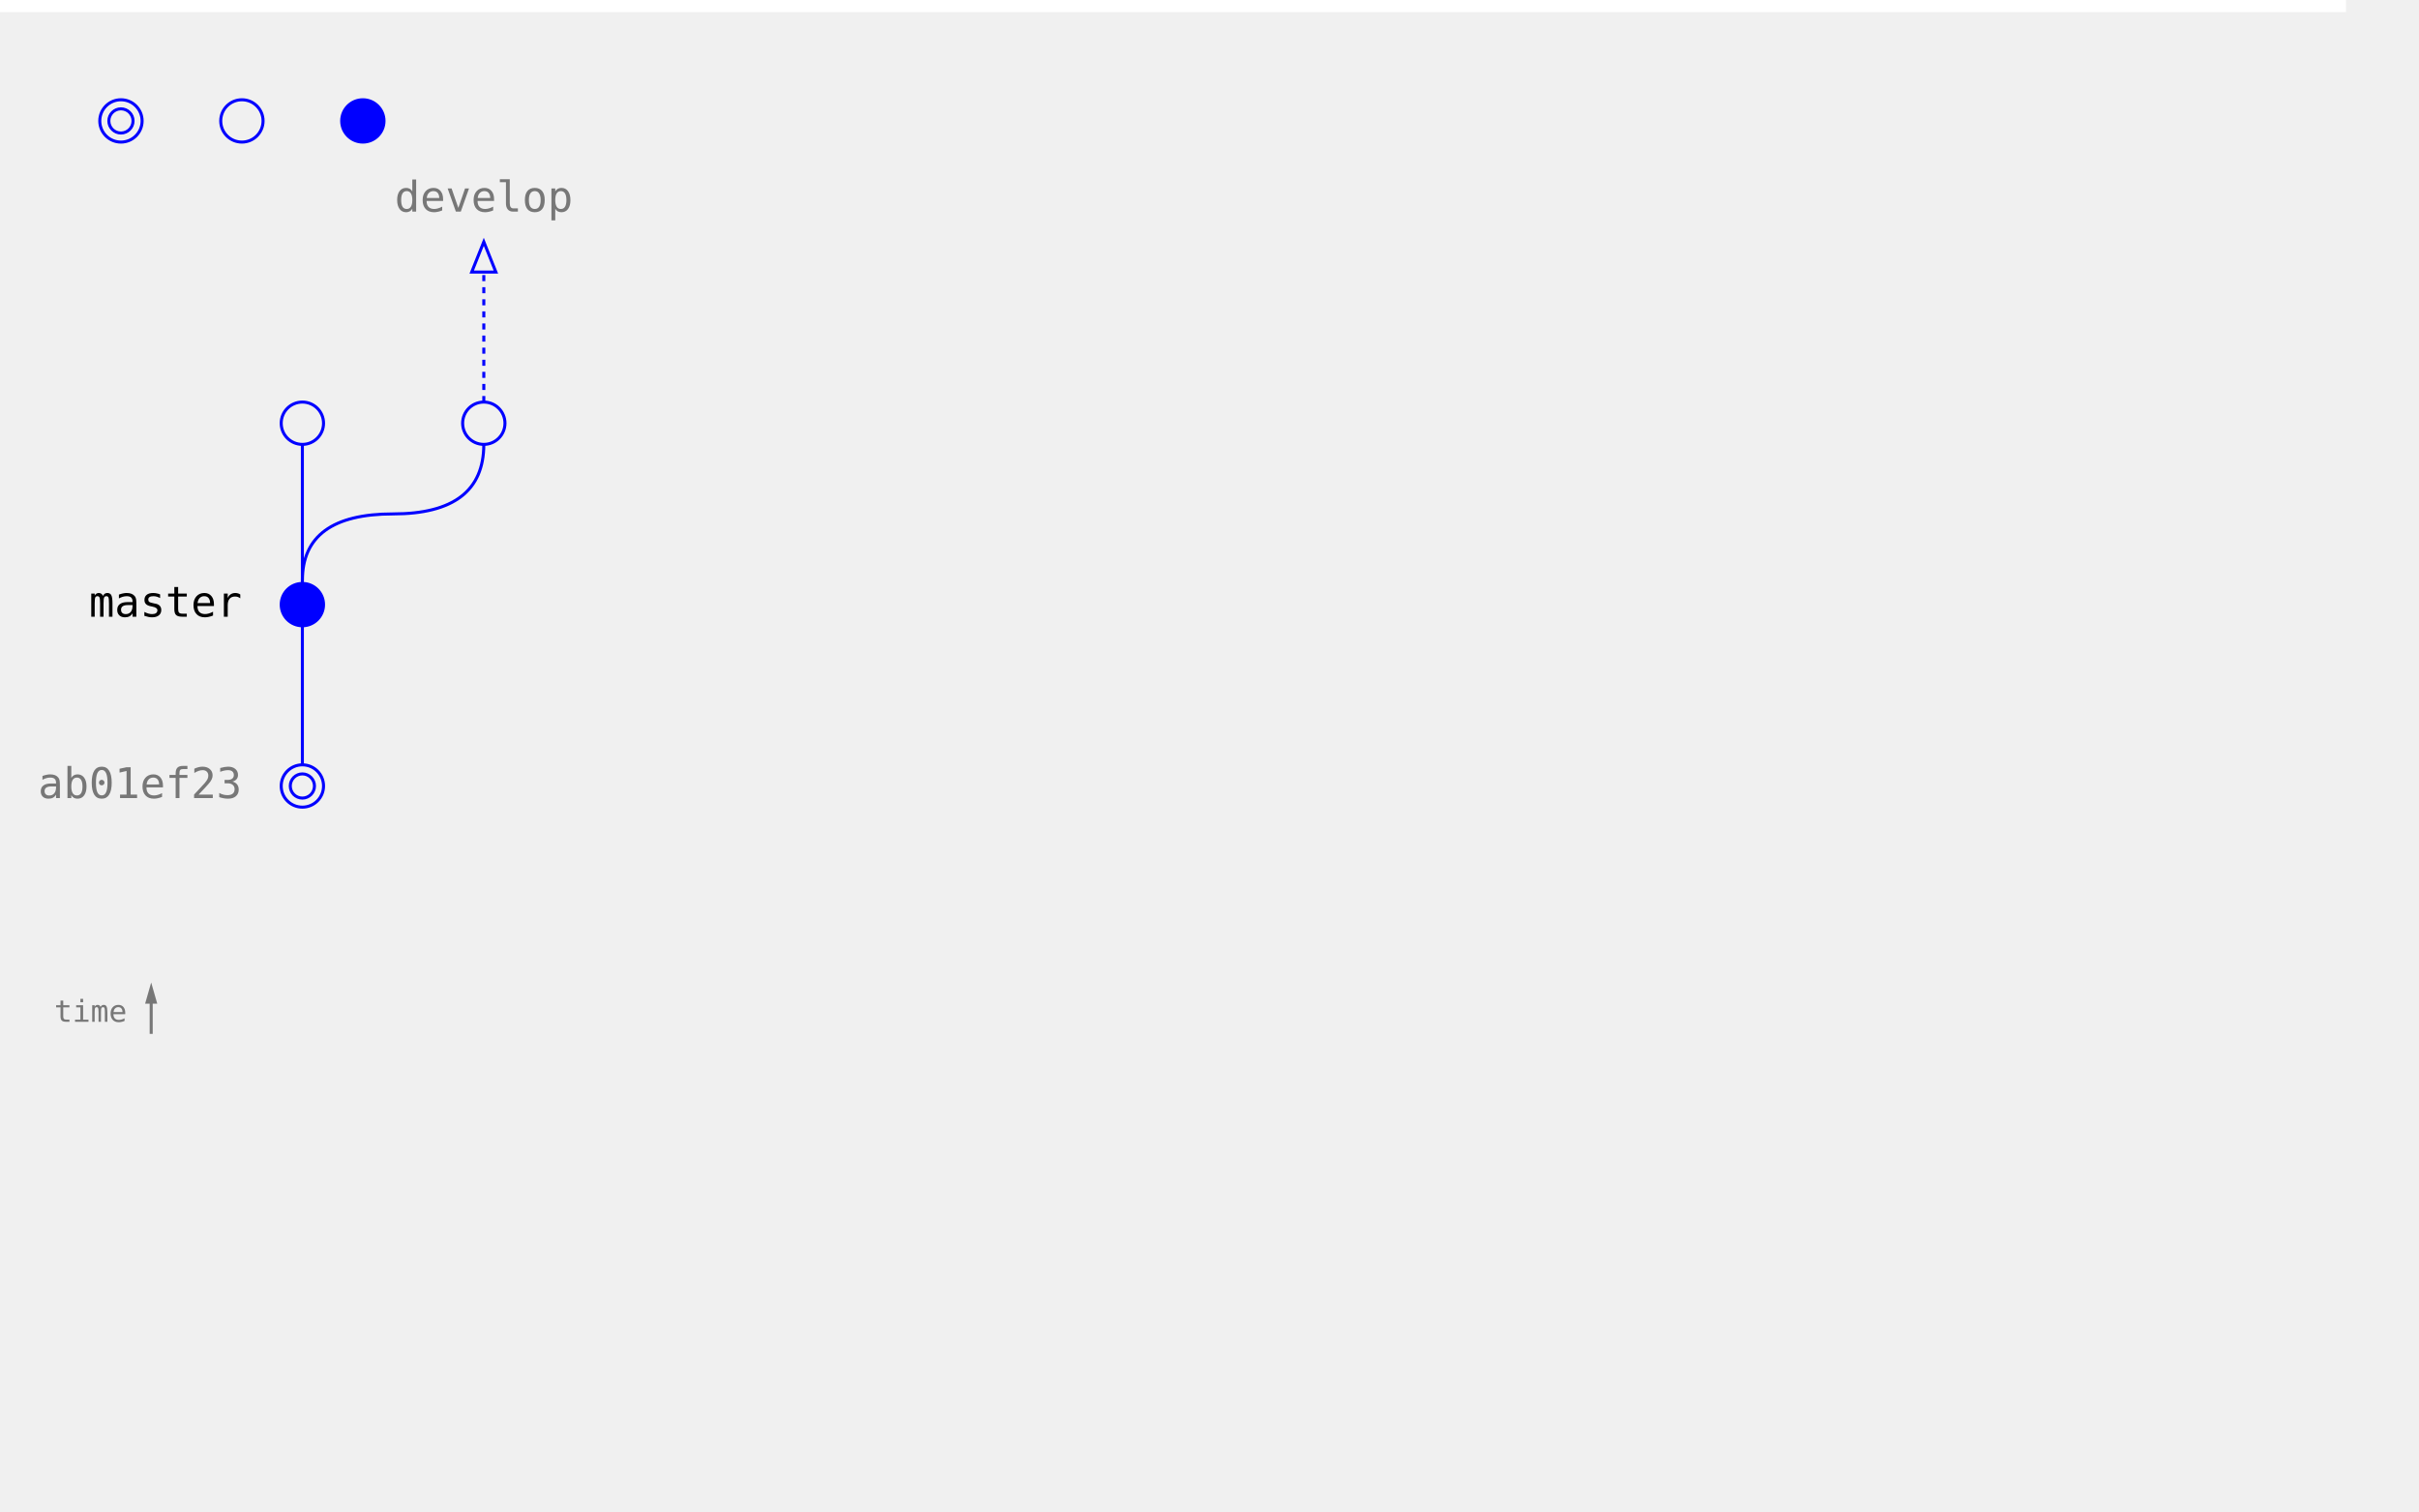
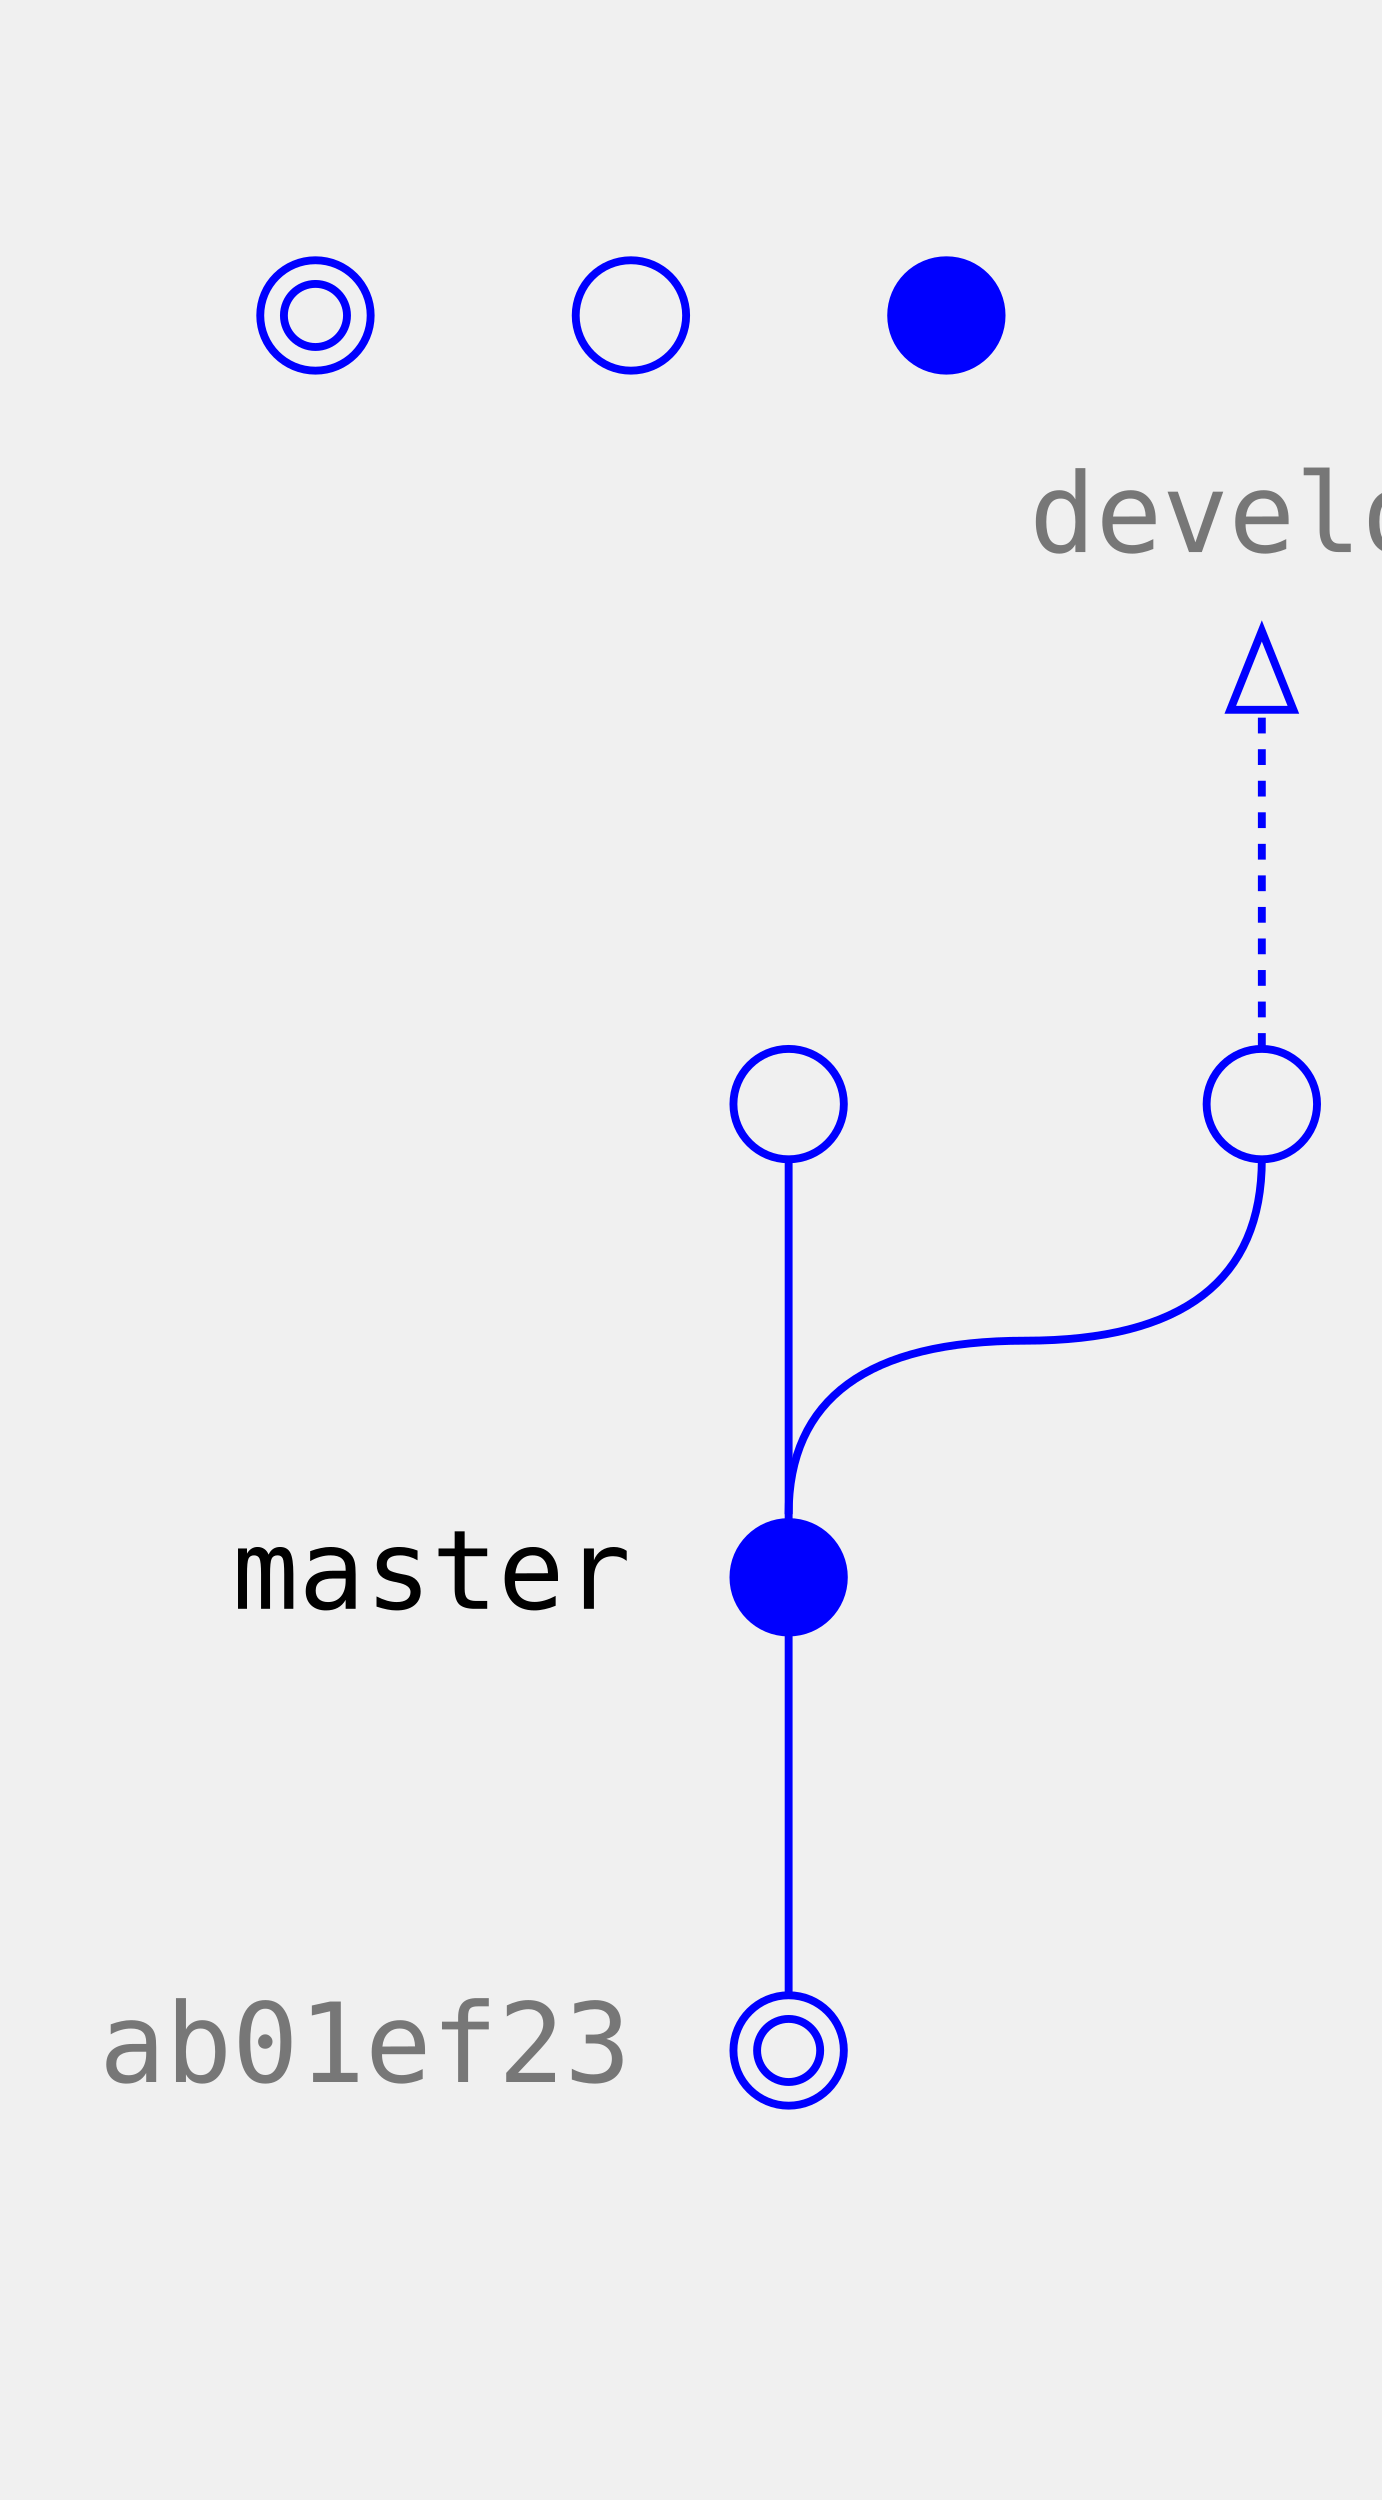
- <svg xmlns="http://www.w3.org/2000/svg" xmlns:xlink="http://www.w3.org/1999/xlink" width="800pt" height="500pt" viewBox="0.00 0.00 800.00 500.00">
+ <svg xmlns="http://www.w3.org/2000/svg" xmlns:xlink="http://www.w3.org/1999/xlink">
  <g id="git" class="graph" transform="scale(1 1) rotate(0) translate(0 0)">
-     <polygon fill="#ffffff" stroke="transparent" points="-4,4 -4,-122.29 775.863,-122.29 775.863,4 -4,4" />
    <defs>
      <g id="root-commit">
        <ellipse fill="#f0f0f0" stroke="none" cx="0" cy="0" rx="15" ry="15" />
        <ellipse fill="none" stroke="blue" cx="0" cy="0" rx="7" ry="7" />
        <ellipse fill="none" stroke="blue" cx="0" cy="0" rx="4" ry="4" />
      </g>
      <g id="commit">
        <ellipse fill="#f0f0f0" stroke="none" cx="0" cy="0" rx="15" ry="15" />
        <ellipse fill="none" stroke="blue" cx="0" cy="0" rx="7" ry="7" />
      </g>
      <g id="selected-commit">
        <ellipse fill="#f0f0f0" stroke="none" cx="0" cy="0" rx="15" ry="15" />
        <ellipse fill="blue" stroke="blue" cx="0" cy="0" rx="7" ry="7" />
      </g>
    </defs>
    <use xlink:href="#root-commit" x="40" y="40" />
    <use xlink:href="#commit" x="80" y="40" />
    <use xlink:href="#selected-commit" x="120" y="40" />
    <use xlink:href="#commit" x="100" y="140" />
    <use xlink:href="#selected-commit" x="100" y="200" />
    <text text-anchor="end" x="80" y="204" font-family="Mono" font-size="14.00" fill="black">master</text>
    <line stroke="#f0f0f0" stroke-width="8" x1="100" y1="152" x2="100" y2="190" />
    <line stroke="blue" x1="100" y1="147" x2="100" y2="193" />
    <use xlink:href="#root-commit" x="100" y="260" />
    <text text-anchor="end" x="80" y="264" font-family="Mono" font-size="14.00" fill="#777">ab01ef23</text>
    <line stroke="#f0f0f0" stroke-width="8" x1="100" y1="208" x2="100" y2="252" />
    <line stroke="blue" x1="100" y1="207" x2="100" y2="253" />
    <use xlink:href="#commit" x="160" y="140" />
    <path d="M100,192 Q100,170  130,170         T160,147" fill="none" stroke="blue" />
    <text text-anchor="middle" x="160" y="70" font-family="Mono" font-size="14.00" fill="#777">develop</text>
    <line stroke="blue" stroke-dasharray="2 2" x1="160" y1="133" x2="160" y2="90" />
    <polygon fill="none" stroke="blue" points="156,90 164,90 160,80" />
    <text text-anchor="end" x="42" y="338" font-family="Mono" font-size="10.00" fill="#777">time</text>
    <line stroke="#777" x1="50" y1="342" x2="50" y2="330" />
    <polygon fill="#777" stroke="none" points="48,332 52,332 50,325" />
  </g>
</svg>
